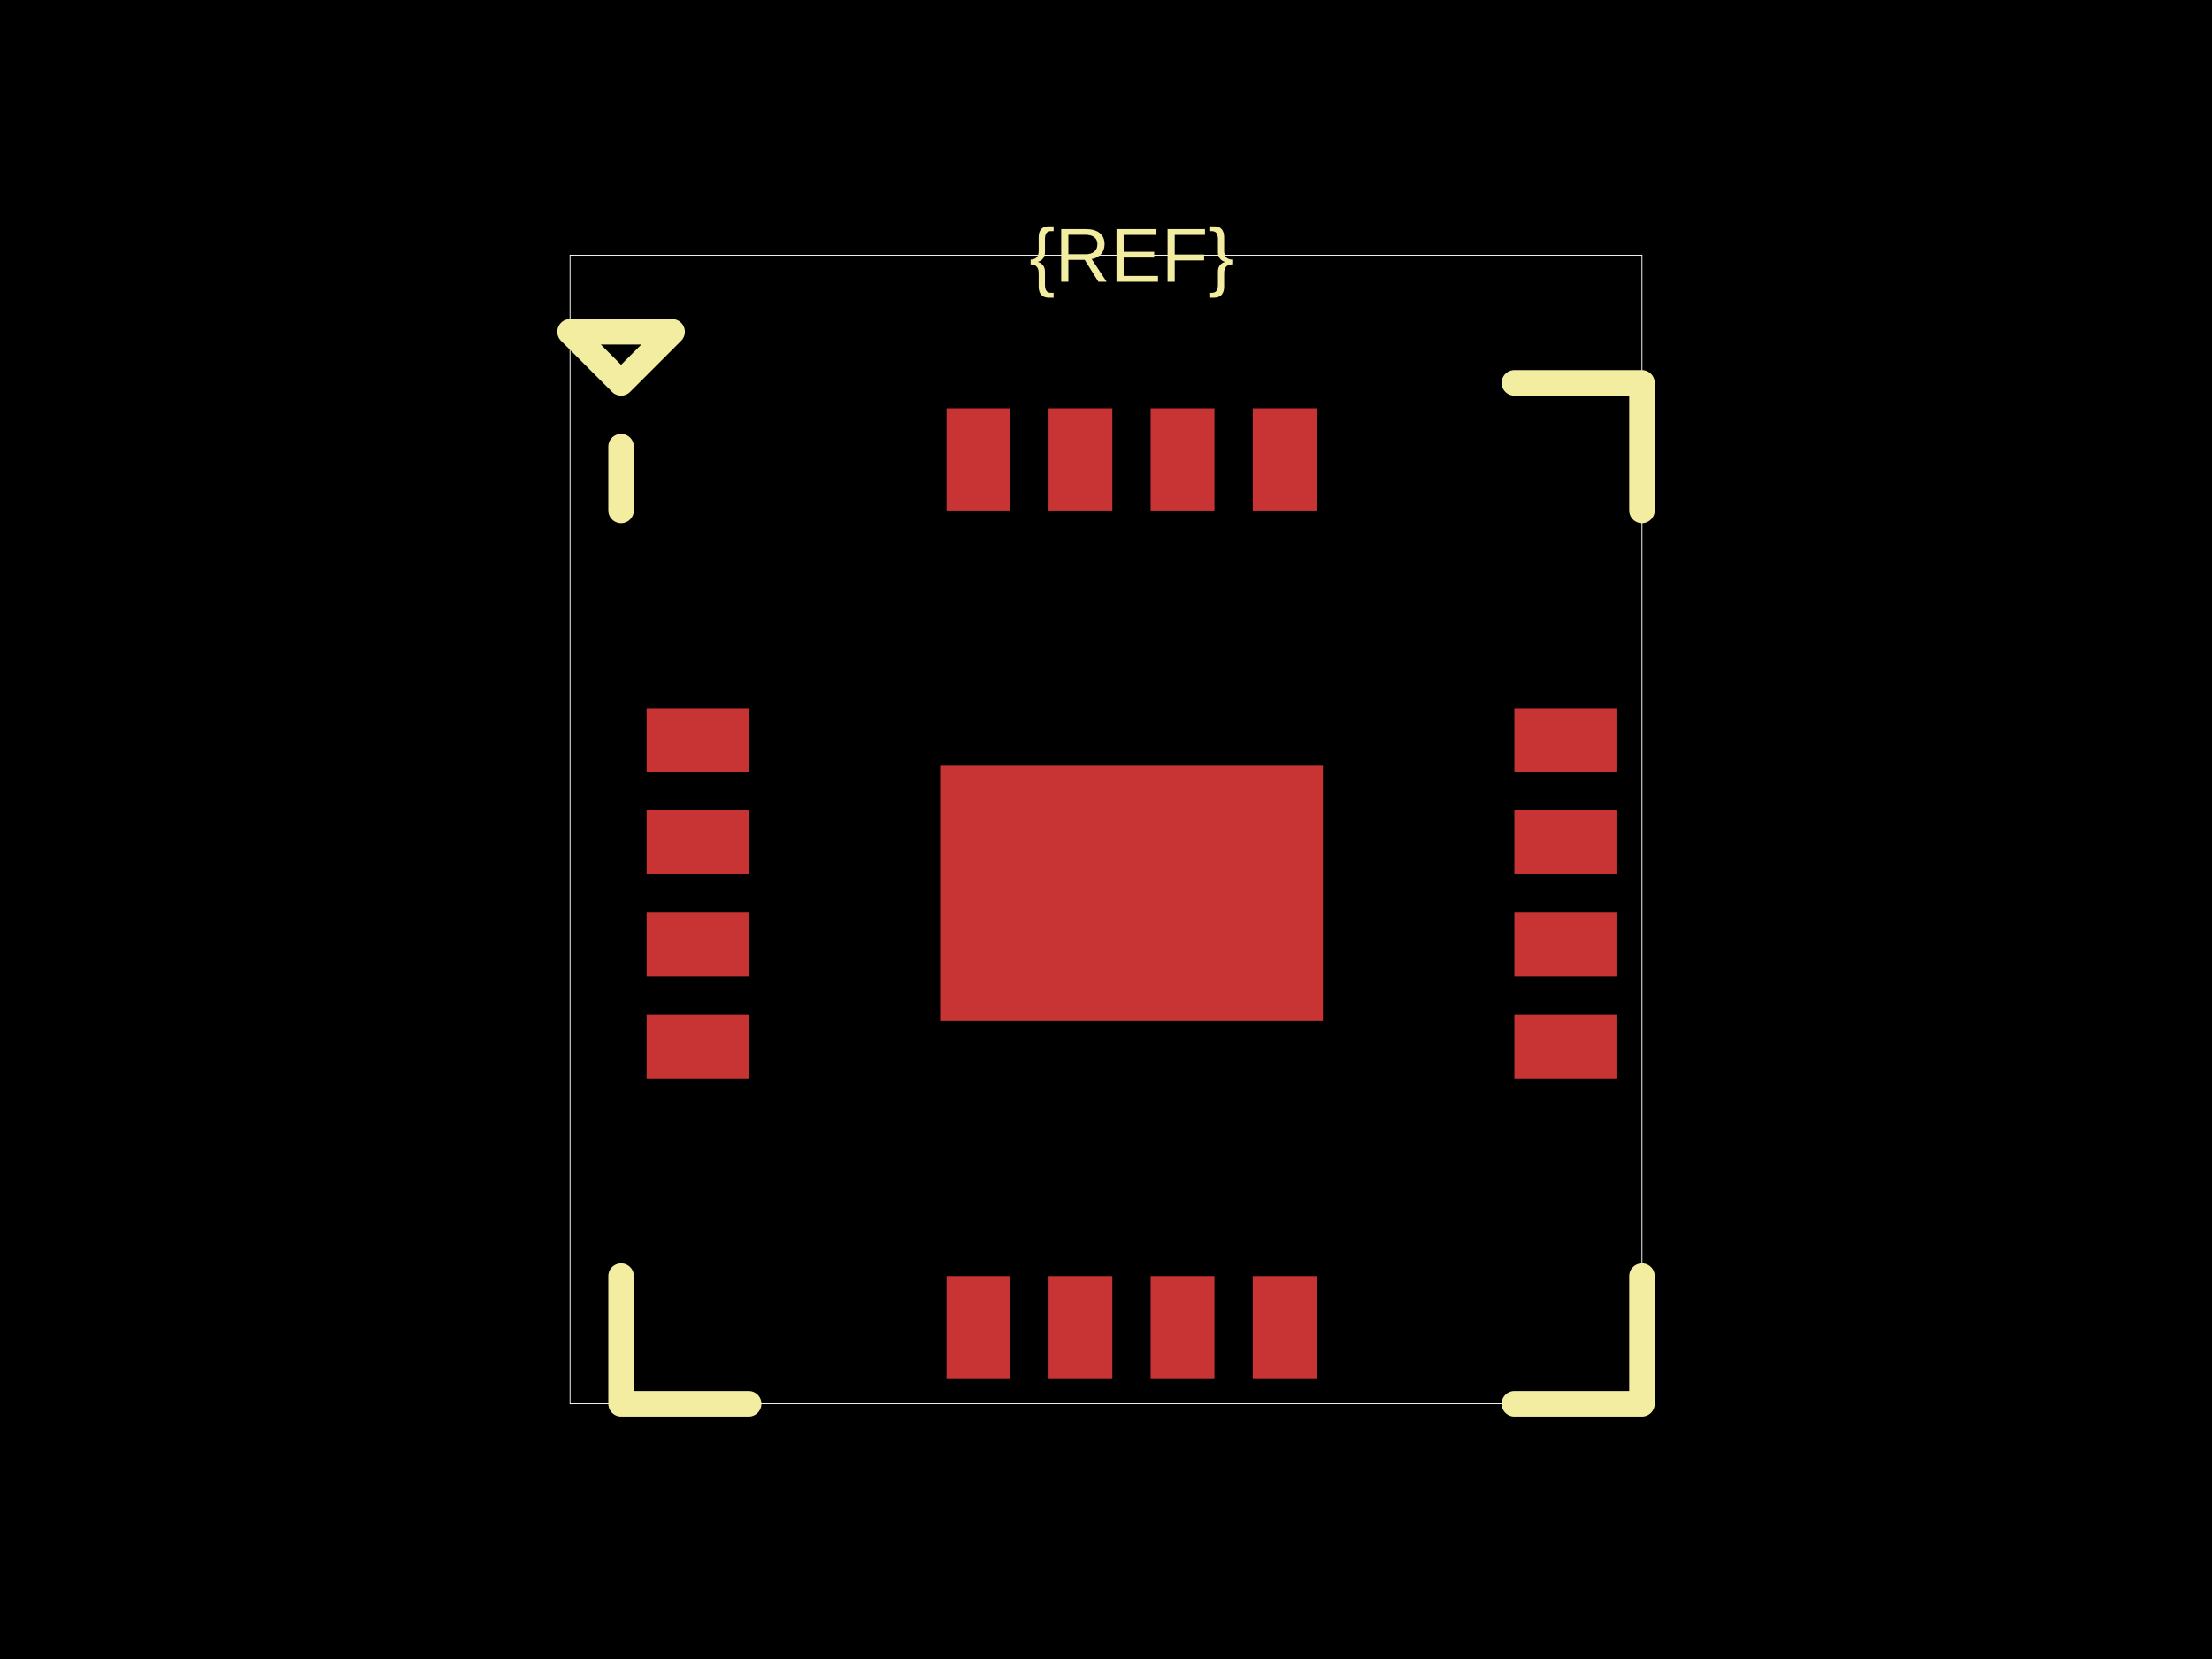
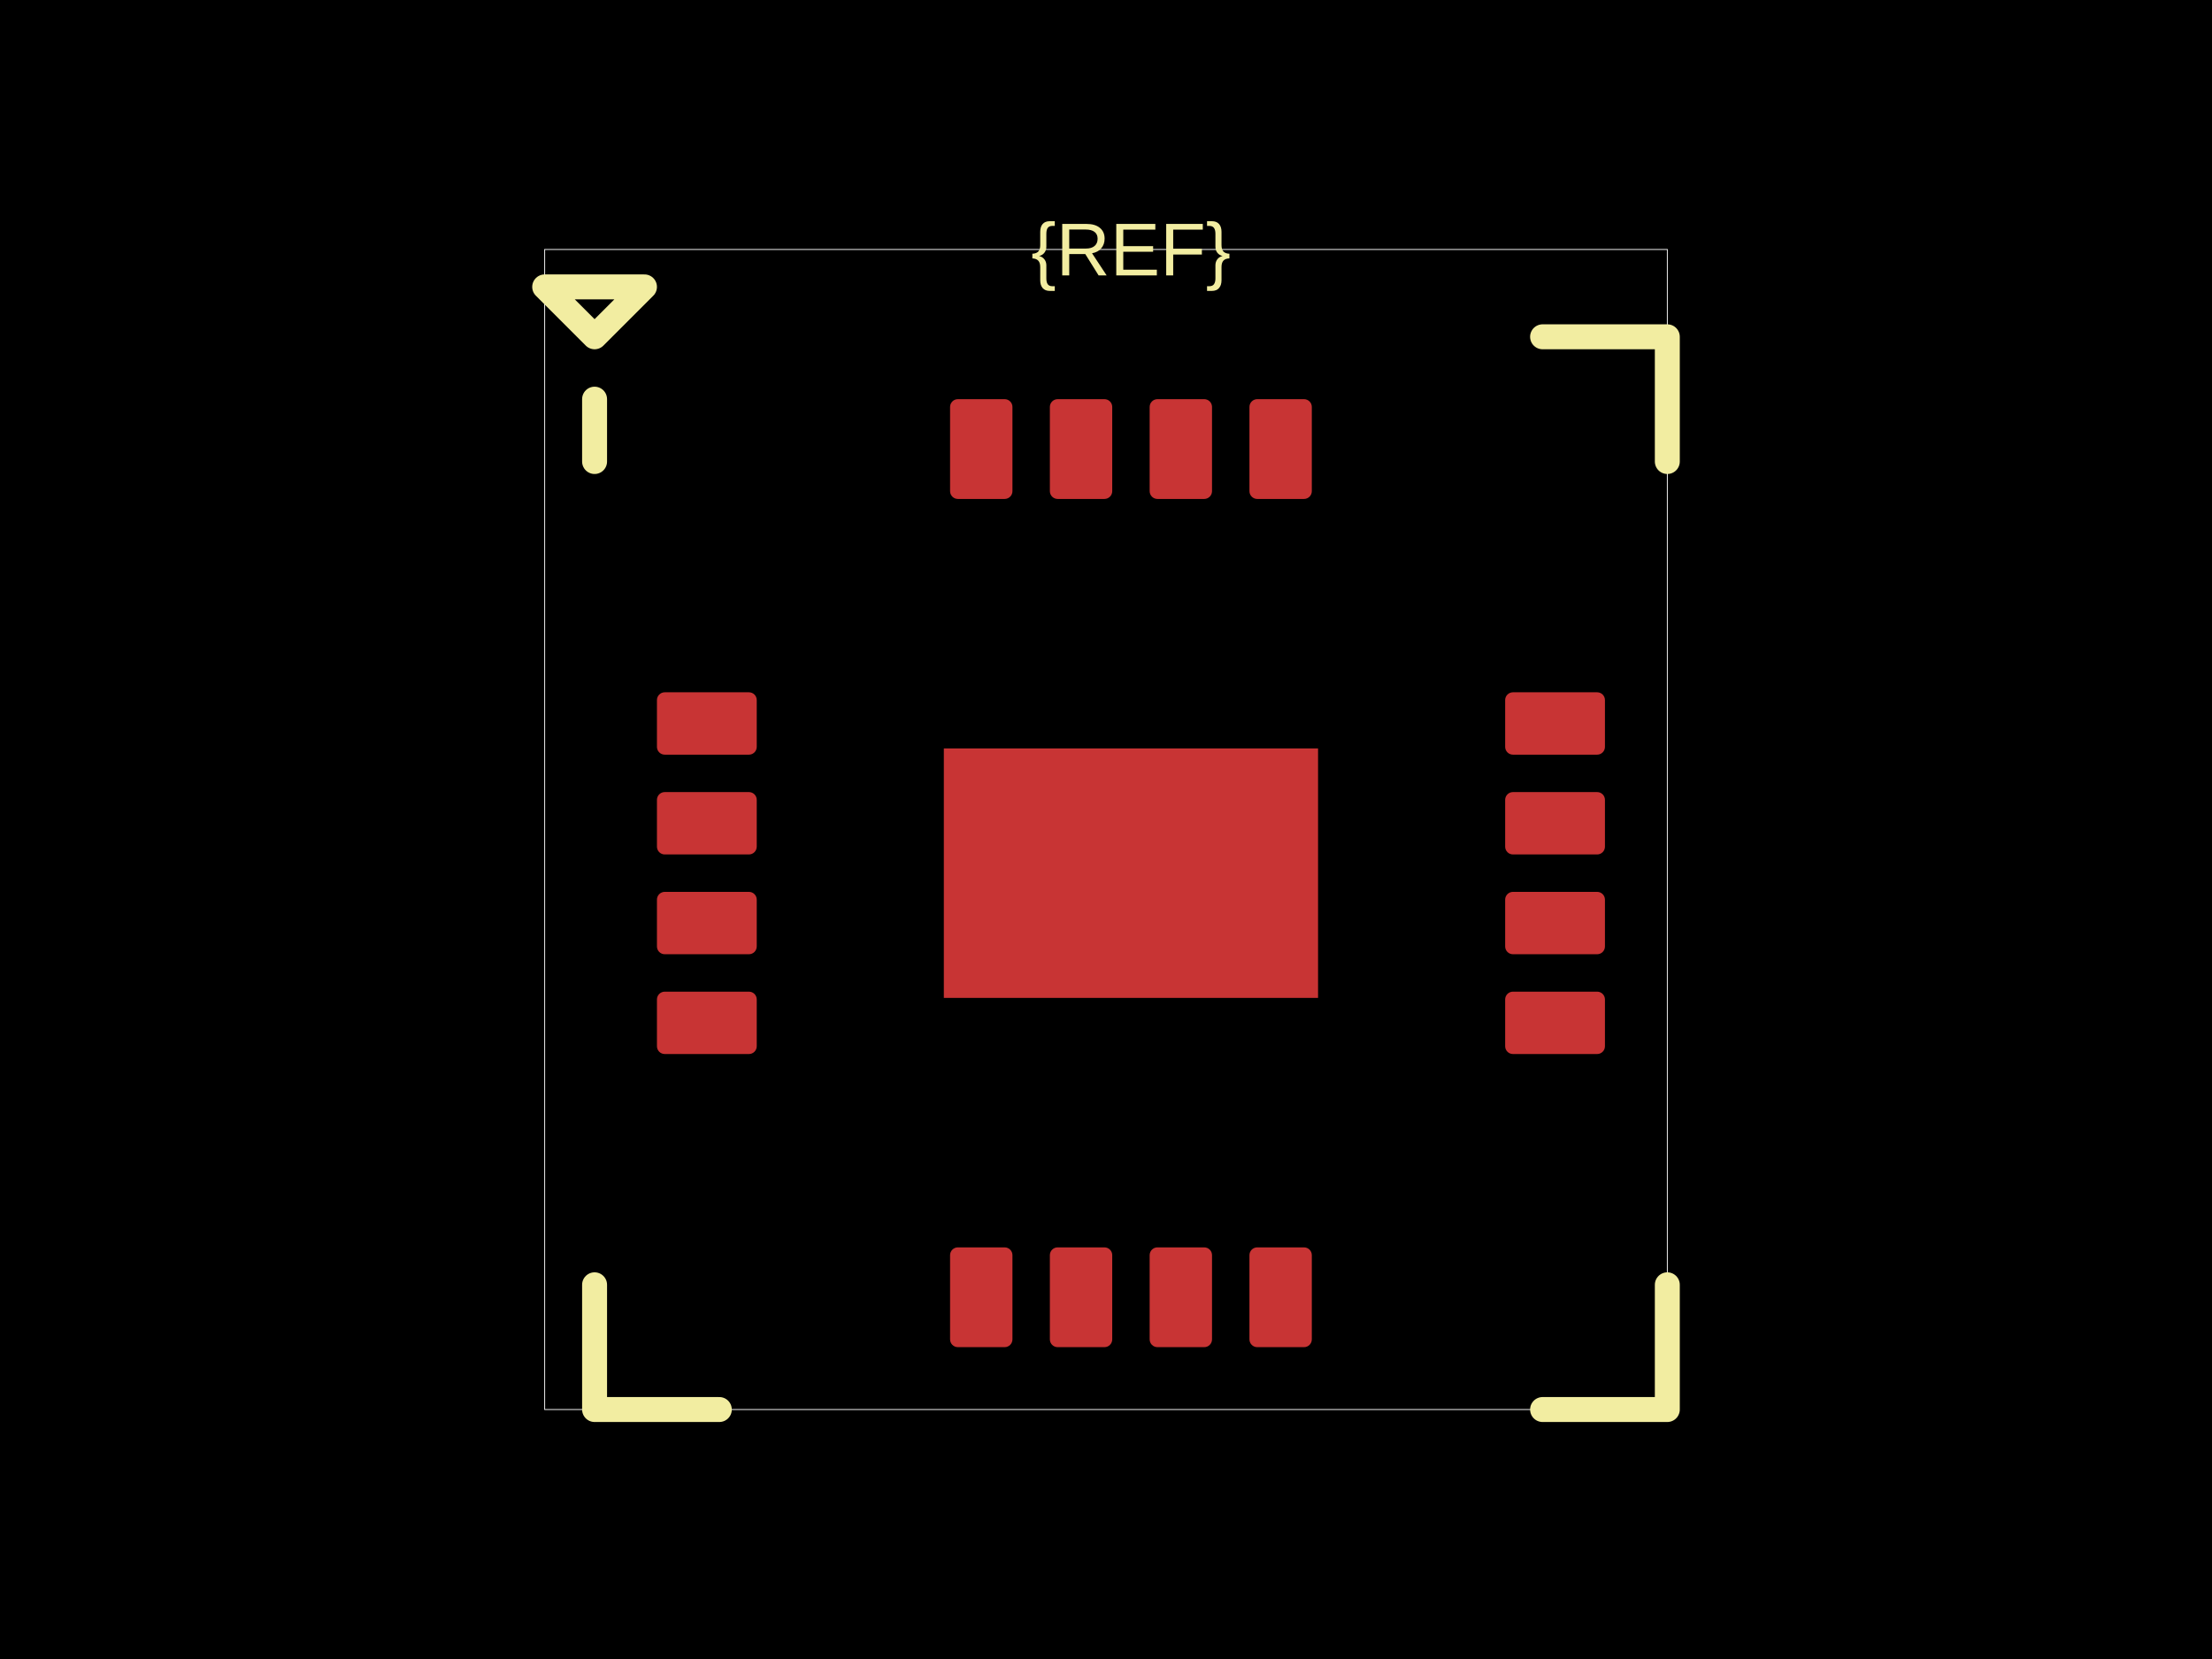
<svg xmlns="http://www.w3.org/2000/svg" width="800" height="600">
  <style />
  <rect class="boundary" x="0" y="0" fill="#000" width="800" height="600" data-type="pcb_background" data-pcb-layer="global" />
-   <rect class="pcb-boundary" fill="none" stroke="#fff" stroke-width="0.3" x="206.154" y="92.308" width="387.692" height="415.385" data-type="pcb_boundary" data-pcb-layer="global" />
-   <rect class="pcb-pad" fill="rgb(200, 52, 52)" x="233.846" y="256.154" width="36.923" height="23.077" data-type="pcb_smtpad" data-pcb-layer="top" />
-   <rect class="pcb-pad" fill="rgb(200, 52, 52)" x="233.846" y="293.077" width="36.923" height="23.077" data-type="pcb_smtpad" data-pcb-layer="top" />
-   <rect class="pcb-pad" fill="rgb(200, 52, 52)" x="233.846" y="330" width="36.923" height="23.077" data-type="pcb_smtpad" data-pcb-layer="top" />
-   <rect class="pcb-pad" fill="rgb(200, 52, 52)" x="233.846" y="366.923" width="36.923" height="23.077" data-type="pcb_smtpad" data-pcb-layer="top" />
-   <rect class="pcb-pad" fill="rgb(200, 52, 52)" x="342.308" y="461.538" width="23.077" height="36.923" data-type="pcb_smtpad" data-pcb-layer="top" />
-   <rect class="pcb-pad" fill="rgb(200, 52, 52)" x="379.231" y="461.538" width="23.077" height="36.923" data-type="pcb_smtpad" data-pcb-layer="top" />
-   <rect class="pcb-pad" fill="rgb(200, 52, 52)" x="416.154" y="461.538" width="23.077" height="36.923" data-type="pcb_smtpad" data-pcb-layer="top" />
-   <rect class="pcb-pad" fill="rgb(200, 52, 52)" x="453.077" y="461.538" width="23.077" height="36.923" data-type="pcb_smtpad" data-pcb-layer="top" />
-   <rect class="pcb-pad" fill="rgb(200, 52, 52)" x="547.692" y="366.923" width="36.923" height="23.077" data-type="pcb_smtpad" data-pcb-layer="top" />
-   <rect class="pcb-pad" fill="rgb(200, 52, 52)" x="547.692" y="330" width="36.923" height="23.077" data-type="pcb_smtpad" data-pcb-layer="top" />
-   <rect class="pcb-pad" fill="rgb(200, 52, 52)" x="547.692" y="293.077" width="36.923" height="23.077" data-type="pcb_smtpad" data-pcb-layer="top" />
-   <rect class="pcb-pad" fill="rgb(200, 52, 52)" x="547.692" y="256.154" width="36.923" height="23.077" data-type="pcb_smtpad" data-pcb-layer="top" />
-   <rect class="pcb-pad" fill="rgb(200, 52, 52)" x="453.077" y="147.692" width="23.077" height="36.923" data-type="pcb_smtpad" data-pcb-layer="top" />
-   <rect class="pcb-pad" fill="rgb(200, 52, 52)" x="416.154" y="147.692" width="23.077" height="36.923" data-type="pcb_smtpad" data-pcb-layer="top" />
-   <rect class="pcb-pad" fill="rgb(200, 52, 52)" x="379.231" y="147.692" width="23.077" height="36.923" data-type="pcb_smtpad" data-pcb-layer="top" />
-   <rect class="pcb-pad" fill="rgb(200, 52, 52)" x="342.308" y="147.692" width="23.077" height="36.923" data-type="pcb_smtpad" data-pcb-layer="top" />
-   <rect class="pcb-pad" fill="rgb(200, 52, 52)" x="340" y="276.923" width="138.462" height="92.308" data-type="pcb_smtpad" data-pcb-layer="top" />
-   <path class="pcb-silkscreen pcb-silkscreen-top" d="M 270.769 138.462 L 247.692 138.462" fill="none" stroke="#f2eda1" stroke-width="0" stroke-linecap="round" stroke-linejoin="round" data-pcb-component-id="" data-pcb-silkscreen-path-id="pcb_silkscreen_path_top-left_1" data-type="pcb_silkscreen_path" data-pcb-layer="top" />
-   <path class="pcb-silkscreen pcb-silkscreen-top" d="M 224.615 161.538 L 224.615 184.615" fill="none" stroke="#f2eda1" stroke-width="9.231" stroke-linecap="round" stroke-linejoin="round" data-pcb-component-id="" data-pcb-silkscreen-path-id="pcb_silkscreen_path_top-left_2" data-type="pcb_silkscreen_path" data-pcb-layer="top" />
-   <path class="pcb-silkscreen pcb-silkscreen-top" d="M 206.154 120 L 224.615 138.462 L 243.077 120 L 206.154 120 Z" fill="none" stroke="#f2eda1" stroke-width="9.231" stroke-linecap="round" stroke-linejoin="round" data-pcb-component-id="" data-pcb-silkscreen-path-id="pcb_silkscreen_path_top-left_3" data-type="pcb_silkscreen_path" data-pcb-layer="top" />
-   <path class="pcb-silkscreen pcb-silkscreen-top" d="M 270.769 507.692 L 224.615 507.692 L 224.615 461.538" fill="none" stroke="#f2eda1" stroke-width="9.231" stroke-linecap="round" stroke-linejoin="round" data-pcb-component-id="" data-pcb-silkscreen-path-id="pcb_silkscreen_path_bottom-left" data-type="pcb_silkscreen_path" data-pcb-layer="top" />
-   <path class="pcb-silkscreen pcb-silkscreen-top" d="M 547.692 507.692 L 593.846 507.692 L 593.846 461.538" fill="none" stroke="#f2eda1" stroke-width="9.231" stroke-linecap="round" stroke-linejoin="round" data-pcb-component-id="" data-pcb-silkscreen-path-id="pcb_silkscreen_path_bottom-right" data-type="pcb_silkscreen_path" data-pcb-layer="top" />
-   <path class="pcb-silkscreen pcb-silkscreen-top" d="M 547.692 138.462 L 593.846 138.462 L 593.846 184.615" fill="none" stroke="#f2eda1" stroke-width="9.231" stroke-linecap="round" stroke-linejoin="round" data-pcb-component-id="" data-pcb-silkscreen-path-id="pcb_silkscreen_path_top-right" data-type="pcb_silkscreen_path" data-pcb-layer="top" />
-   <text x="0" y="0" dx="0" dy="0" fill="#f2eda1" font-family="Arial, sans-serif" font-size="27.692" text-anchor="middle" dominant-baseline="central" transform="matrix(1,0,0,1,409.2308,92.30769)" class="pcb-silkscreen-text pcb-silkscreen-top" data-pcb-silkscreen-text-id="silkscreen_text_1" stroke="none" data-type="pcb_silkscreen_text" data-pcb-layer="top">{REF}</text>
+   <rect class="pcb-boundary" fill="none" stroke="#fff" stroke-width="0.3" x="196.992" y="90.226" width="406.015" height="419.549" data-type="pcb_boundary" data-pcb-layer="global" />
+   <rect class="pcb-pad" fill="rgb(200, 52, 52)" x="237.594" y="250.376" width="36.09" height="22.556" data-type="pcb_smtpad" data-pcb-layer="top" rx="2.82" ry="2.82" />
+   <rect class="pcb-pad" fill="rgb(200, 52, 52)" x="237.594" y="286.466" width="36.09" height="22.556" data-type="pcb_smtpad" data-pcb-layer="top" rx="2.82" ry="2.82" />
+   <rect class="pcb-pad" fill="rgb(200, 52, 52)" x="237.594" y="322.556" width="36.09" height="22.556" data-type="pcb_smtpad" data-pcb-layer="top" rx="2.82" ry="2.82" />
+   <rect class="pcb-pad" fill="rgb(200, 52, 52)" x="237.594" y="358.647" width="36.09" height="22.556" data-type="pcb_smtpad" data-pcb-layer="top" rx="2.82" ry="2.82" />
+   <rect class="pcb-pad" fill="rgb(200, 52, 52)" x="343.609" y="451.128" width="22.556" height="36.09" data-type="pcb_smtpad" data-pcb-layer="top" rx="2.82" ry="2.82" />
+   <rect class="pcb-pad" fill="rgb(200, 52, 52)" x="379.699" y="451.128" width="22.556" height="36.09" data-type="pcb_smtpad" data-pcb-layer="top" rx="2.82" ry="2.82" />
+   <rect class="pcb-pad" fill="rgb(200, 52, 52)" x="415.789" y="451.128" width="22.556" height="36.09" data-type="pcb_smtpad" data-pcb-layer="top" rx="2.82" ry="2.82" />
+   <rect class="pcb-pad" fill="rgb(200, 52, 52)" x="451.88" y="451.128" width="22.556" height="36.09" data-type="pcb_smtpad" data-pcb-layer="top" rx="2.82" ry="2.82" />
+   <rect class="pcb-pad" fill="rgb(200, 52, 52)" x="544.361" y="358.647" width="36.09" height="22.556" data-type="pcb_smtpad" data-pcb-layer="top" rx="2.82" ry="2.82" />
+   <rect class="pcb-pad" fill="rgb(200, 52, 52)" x="544.361" y="322.556" width="36.09" height="22.556" data-type="pcb_smtpad" data-pcb-layer="top" rx="2.82" ry="2.82" />
+   <rect class="pcb-pad" fill="rgb(200, 52, 52)" x="544.361" y="286.466" width="36.09" height="22.556" data-type="pcb_smtpad" data-pcb-layer="top" rx="2.82" ry="2.82" />
+   <rect class="pcb-pad" fill="rgb(200, 52, 52)" x="544.361" y="250.376" width="36.09" height="22.556" data-type="pcb_smtpad" data-pcb-layer="top" rx="2.82" ry="2.82" />
+   <rect class="pcb-pad" fill="rgb(200, 52, 52)" x="451.88" y="144.361" width="22.556" height="36.09" data-type="pcb_smtpad" data-pcb-layer="top" rx="2.82" ry="2.82" />
+   <rect class="pcb-pad" fill="rgb(200, 52, 52)" x="415.789" y="144.361" width="22.556" height="36.09" data-type="pcb_smtpad" data-pcb-layer="top" rx="2.82" ry="2.82" />
+   <rect class="pcb-pad" fill="rgb(200, 52, 52)" x="379.699" y="144.361" width="22.556" height="36.09" data-type="pcb_smtpad" data-pcb-layer="top" rx="2.82" ry="2.82" />
+   <rect class="pcb-pad" fill="rgb(200, 52, 52)" x="343.609" y="144.361" width="22.556" height="36.09" data-type="pcb_smtpad" data-pcb-layer="top" rx="2.82" ry="2.82" />
+   <rect class="pcb-pad" fill="rgb(200, 52, 52)" x="341.353" y="270.677" width="135.338" height="90.226" data-type="pcb_smtpad" data-pcb-layer="top" />
+   <path class="pcb-silkscreen pcb-silkscreen-top" d="M 260.15 121.805 L 237.594 121.805" fill="none" stroke="#f2eda1" stroke-width="0" stroke-linecap="round" stroke-linejoin="round" data-pcb-component-id="" data-pcb-silkscreen-path-id="pcb_silkscreen_path_top-left_1" data-type="pcb_silkscreen_path" data-pcb-layer="top" />
+   <path class="pcb-silkscreen pcb-silkscreen-top" d="M 215.038 144.361 L 215.038 166.917" fill="none" stroke="#f2eda1" stroke-width="9.023" stroke-linecap="round" stroke-linejoin="round" data-pcb-component-id="" data-pcb-silkscreen-path-id="pcb_silkscreen_path_top-left_2" data-type="pcb_silkscreen_path" data-pcb-layer="top" />
+   <path class="pcb-silkscreen pcb-silkscreen-top" d="M 196.992 103.759 L 215.038 121.805 L 233.083 103.759 L 196.992 103.759 Z" fill="none" stroke="#f2eda1" stroke-width="9.023" stroke-linecap="round" stroke-linejoin="round" data-pcb-component-id="" data-pcb-silkscreen-path-id="pcb_silkscreen_path_top-left_3" data-type="pcb_silkscreen_path" data-pcb-layer="top" />
+   <path class="pcb-silkscreen pcb-silkscreen-top" d="M 260.15 509.774 L 215.038 509.774 L 215.038 464.662" fill="none" stroke="#f2eda1" stroke-width="9.023" stroke-linecap="round" stroke-linejoin="round" data-pcb-component-id="" data-pcb-silkscreen-path-id="pcb_silkscreen_path_bottom-left" data-type="pcb_silkscreen_path" data-pcb-layer="top" />
+   <path class="pcb-silkscreen pcb-silkscreen-top" d="M 557.895 509.774 L 603.008 509.774 L 603.008 464.662" fill="none" stroke="#f2eda1" stroke-width="9.023" stroke-linecap="round" stroke-linejoin="round" data-pcb-component-id="" data-pcb-silkscreen-path-id="pcb_silkscreen_path_bottom-right" data-type="pcb_silkscreen_path" data-pcb-layer="top" />
+   <path class="pcb-silkscreen pcb-silkscreen-top" d="M 557.895 121.805 L 603.008 121.805 L 603.008 166.917" fill="none" stroke="#f2eda1" stroke-width="9.023" stroke-linecap="round" stroke-linejoin="round" data-pcb-component-id="" data-pcb-silkscreen-path-id="pcb_silkscreen_path_top-right" data-type="pcb_silkscreen_path" data-pcb-layer="top" />
+   <text x="0" y="0" dx="0" dy="0" fill="#f2eda1" font-family="Arial, sans-serif" font-size="27.068" text-anchor="middle" dominant-baseline="central" transform="matrix(1,0,0,1,409.0226,90.22556)" class="pcb-silkscreen-text pcb-silkscreen-top" data-pcb-silkscreen-text-id="silkscreen_text_1" stroke="none" data-type="pcb_silkscreen_text" data-pcb-layer="top">{REF}</text>
</svg>
